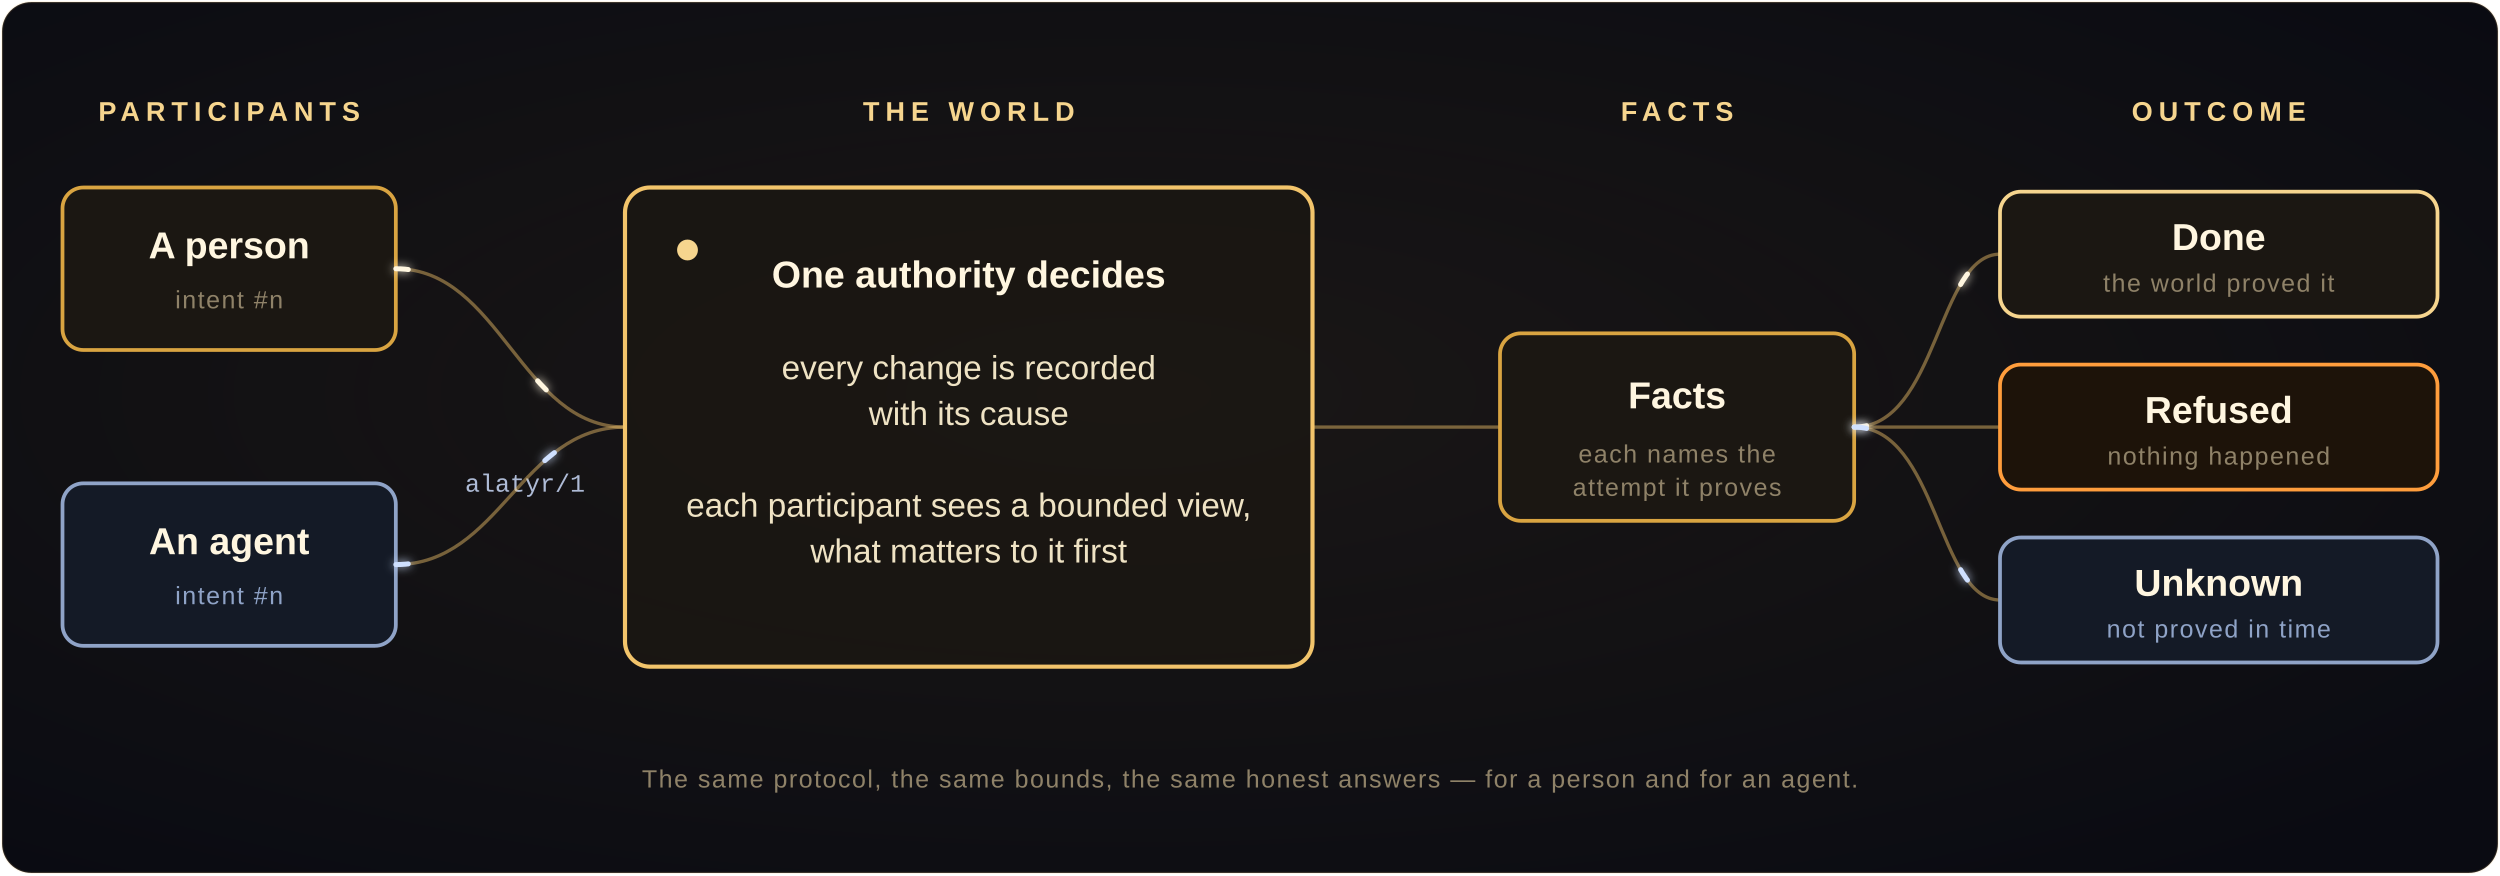
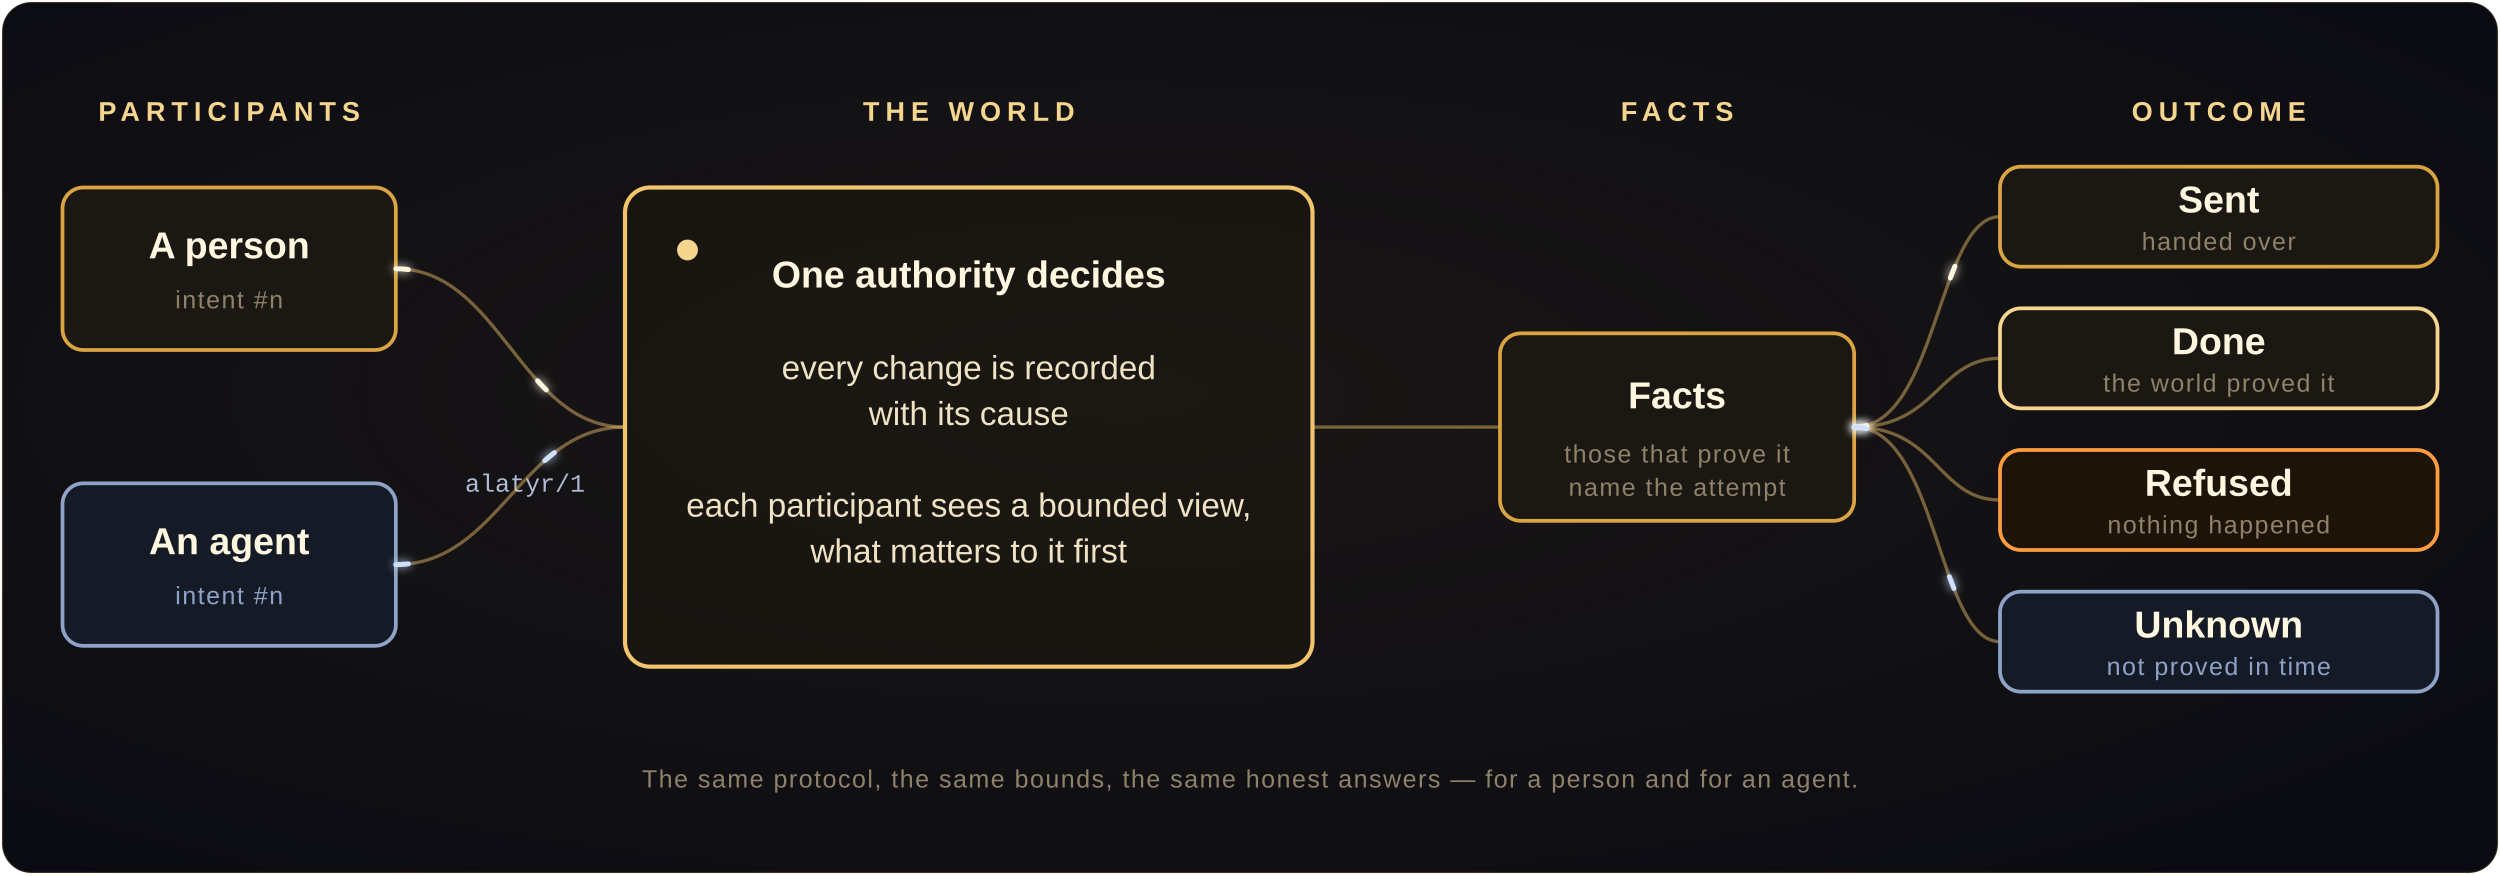
<svg xmlns="http://www.w3.org/2000/svg" viewBox="0 0 1200 420" width="1200" height="420" role="img" aria-labelledby="flow-title flow-desc">
  <defs>
    <radialGradient id="glow" cx=".45" cy=".45" r=".7">
      <stop offset="0" stop-color="#d9a441" stop-opacity=".08" />
      <stop offset="1" stop-color="#d9a441" stop-opacity="0" />
    </radialGradient>
    <filter id="spark" x="-50%" y="-50%" width="200%" height="200%">
      <feGaussianBlur stdDeviation="2.2" result="b" />
      <feMerge>
        <feMergeNode in="b" />
        <feMergeNode in="SourceGraphic" />
      </feMerge>
    </filter>
  </defs>
  <style>
.bg { fill: #0a0b12; stroke: rgba(242, 196, 107, .14); }
.node { fill: #1b1712; stroke: #d9a441; stroke-width: 1.8; }
.node--world { fill: rgba(27, 23, 18, .75); stroke: #f2c46b; stroke-width: 2; }
.node--agent { fill: #141a26; stroke: #8fa3c7; stroke-width: 1.8; }
.out--done { fill: #1b1712; stroke: #f6d58e; stroke-width: 1.8; }
.out--refused { fill: #1d1309; stroke: #ff9d3c; stroke-width: 1.8; }
.out--unknown { fill: #141a26; stroke: #8fa3c7; stroke-width: 1.8; }
.t { fill: #efe3c4; font: 500 16px -apple-system, BlinkMacSystemFont, "Segoe UI", "Helvetica Neue", Arial, sans-serif; }
.t--title { fill: #f6d58e; font-size: 13px; font-weight: 600; letter-spacing: .22em; }
.t--big { fill: #fff6e0; font-size: 18px; font-weight: 600; }
.t--small { fill: #8f8268; font-size: 12px; letter-spacing: .06em; }
.t--steel { fill: #8fa3c7; }
.t--mono { fill: #aebbd6; font: 500 12px ui-monospace, SFMono-Regular, Menlo, Consolas, "Liberation Mono", monospace; }
.wire { fill: none; stroke: rgba(242, 196, 107, .45); stroke-width: 1.6; }
.flow { fill: none; stroke: #fff6e0; stroke-width: 2.4; stroke-linecap: round; stroke-dasharray: 6 84; animation: flow 1.36s linear infinite; filter: url(#spark); }
.flow--steel { stroke: #cfe0ff; }
.f2 { animation-delay: -.45s; } .f3 { animation-delay: -.9s; }
.pulse { fill: #f6d58e; animation: pulse 2.6s ease-in-out infinite; }
@keyframes flow { to { stroke-dashoffset: -90; } }
@keyframes pulse { 0%, 100% { opacity: .25; } 50% { opacity: 1; } }
@media (prefers-reduced-motion: reduce) { .flow { animation: none; opacity: 0; } .pulse { animation: none; opacity: .8; } }
</style>
  <rect class="bg" x="1" y="1" width="1198" height="418" rx="14" />
  <rect x="1" y="1" width="1198" height="418" rx="14" fill="url(#glow)" />
  <text class="t t--title" x="110" y="58" text-anchor="middle">PARTICIPANTS</text>
  <rect class="node" x="30" y="90" width="160" height="78" rx="10" />
  <text class="t t--big" x="110" y="124" text-anchor="middle">A person</text>
  <text class="t t--small" x="110" y="148" text-anchor="middle">intent #n</text>
  <rect class="node--agent" x="30" y="232" width="160" height="78" rx="10" />
  <text class="t t--big" x="110" y="266" text-anchor="middle">An agent</text>
  <text class="t t--small t--steel" x="110" y="290" text-anchor="middle">intent #n</text>
  <text class="t t--mono" x="252" y="236" text-anchor="middle">alatyr/1</text>
  <path class="wire" d="M190 129 C240 129 250 205 300 205" />
  <path class="wire" d="M190 271 C240 271 250 205 300 205" />
  <path class="flow" d="M190 129 C240 129 250 205 300 205" />
  <path class="flow flow--steel f2" d="M190 271 C240 271 250 205 300 205" />
  <text class="t t--title" x="465" y="58" text-anchor="middle">THE WORLD</text>
  <rect class="node--world" x="300" y="90" width="330" height="230" rx="12" />
  <circle class="pulse" cx="330" cy="120" r="5" />
  <text class="t t--big" x="465" y="138" text-anchor="middle">One authority decides</text>
  <text class="t" x="465" y="182" text-anchor="middle">every change is recorded</text>
  <text class="t" x="465" y="204" text-anchor="middle">with its cause</text>
  <text class="t" x="465" y="248" text-anchor="middle">each participant sees a bounded view,</text>
  <text class="t" x="465" y="270" text-anchor="middle">what matters to it first</text>
  <path class="wire" d="M630 205 H720" />
  <path class="flow f3" d="M630 205 H720" />
  <text class="t t--title" x="805" y="58" text-anchor="middle">FACTS</text>
  <rect class="node" x="720" y="160" width="170" height="90" rx="10" />
  <text class="t t--big" x="805" y="196" text-anchor="middle">Facts</text>
-   <text class="t t--small" x="805" y="222" text-anchor="middle">each names the</text>
-   <text class="t t--small" x="805" y="238" text-anchor="middle">attempt it proves</text>
+   <text class="t t--small" x="805" y="222" text-anchor="middle">those that prove it</text>
+   <text class="t t--small" x="805" y="238" text-anchor="middle">name the attempt</text>
  <text class="t t--title" x="1065" y="58" text-anchor="middle">OUTCOME</text>
-   <path class="wire" d="M890 205 C930 205 930 122 960 122" />
-   <path class="wire" d="M890 205 H960" />
-   <path class="wire" d="M890 205 C930 205 930 288 960 288" />
-   <path class="flow" d="M890 205 C930 205 930 122 960 122" />
-   <path class="flow f2" d="M890 205 H960" />
-   <path class="flow flow--steel f3" d="M890 205 C930 205 930 288 960 288" />
-   <rect class="out--done" x="960" y="92" width="210" height="60" rx="10" />
-   <text class="t t--big" x="1065" y="120" text-anchor="middle">Done</text>
-   <text class="t t--small" x="1065" y="140" text-anchor="middle">the world proved it</text>
-   <rect class="out--refused" x="960" y="175" width="210" height="60" rx="10" />
-   <text class="t t--big" x="1065" y="203" text-anchor="middle">Refused</text>
-   <text class="t t--small" x="1065" y="223" text-anchor="middle">nothing happened</text>
-   <rect class="out--unknown" x="960" y="258" width="210" height="60" rx="10" />
-   <text class="t t--big" x="1065" y="286" text-anchor="middle">Unknown</text>
-   <text class="t t--small t--steel" x="1065" y="306" text-anchor="middle">not proved in time</text>
+   <path class="wire" d="M890 205 C930 205 930 104 960 104" />
+   <path class="wire" d="M890 205 C930 205 930 172 960 172" />
+   <path class="wire" d="M890 205 C930 205 930 240 960 240" />
+   <path class="wire" d="M890 205 C930 205 930 308 960 308" />
+   <path class="flow" d="M890 205 C930 205 930 104 960 104" />
+   <path class="flow f2" d="M890 205 C930 205 930 172 960 172" />
+   <path class="flow f3" d="M890 205 C930 205 930 240 960 240" />
+   <path class="flow flow--steel" d="M890 205 C930 205 930 308 960 308" />
+   <rect class="node" x="960" y="80" width="210" height="48" rx="10" />
+   <text class="t t--big" x="1065" y="102" text-anchor="middle">Sent</text>
+   <text class="t t--small" x="1065" y="120" text-anchor="middle">handed over</text>
+   <rect class="out--done" x="960" y="148" width="210" height="48" rx="10" />
+   <text class="t t--big" x="1065" y="170" text-anchor="middle">Done</text>
+   <text class="t t--small" x="1065" y="188" text-anchor="middle">the world proved it</text>
+   <rect class="out--refused" x="960" y="216" width="210" height="48" rx="10" />
+   <text class="t t--big" x="1065" y="238" text-anchor="middle">Refused</text>
+   <text class="t t--small" x="1065" y="256" text-anchor="middle">nothing happened</text>
+   <rect class="out--unknown" x="960" y="284" width="210" height="48" rx="10" />
+   <text class="t t--big" x="1065" y="306" text-anchor="middle">Unknown</text>
+   <text class="t t--small t--steel" x="1065" y="324" text-anchor="middle">not proved in time</text>
  <text class="t t--small" x="600" y="378" text-anchor="middle">The same protocol, the same bounds, the same honest answers — for a person and for an agent.</text>
</svg>
